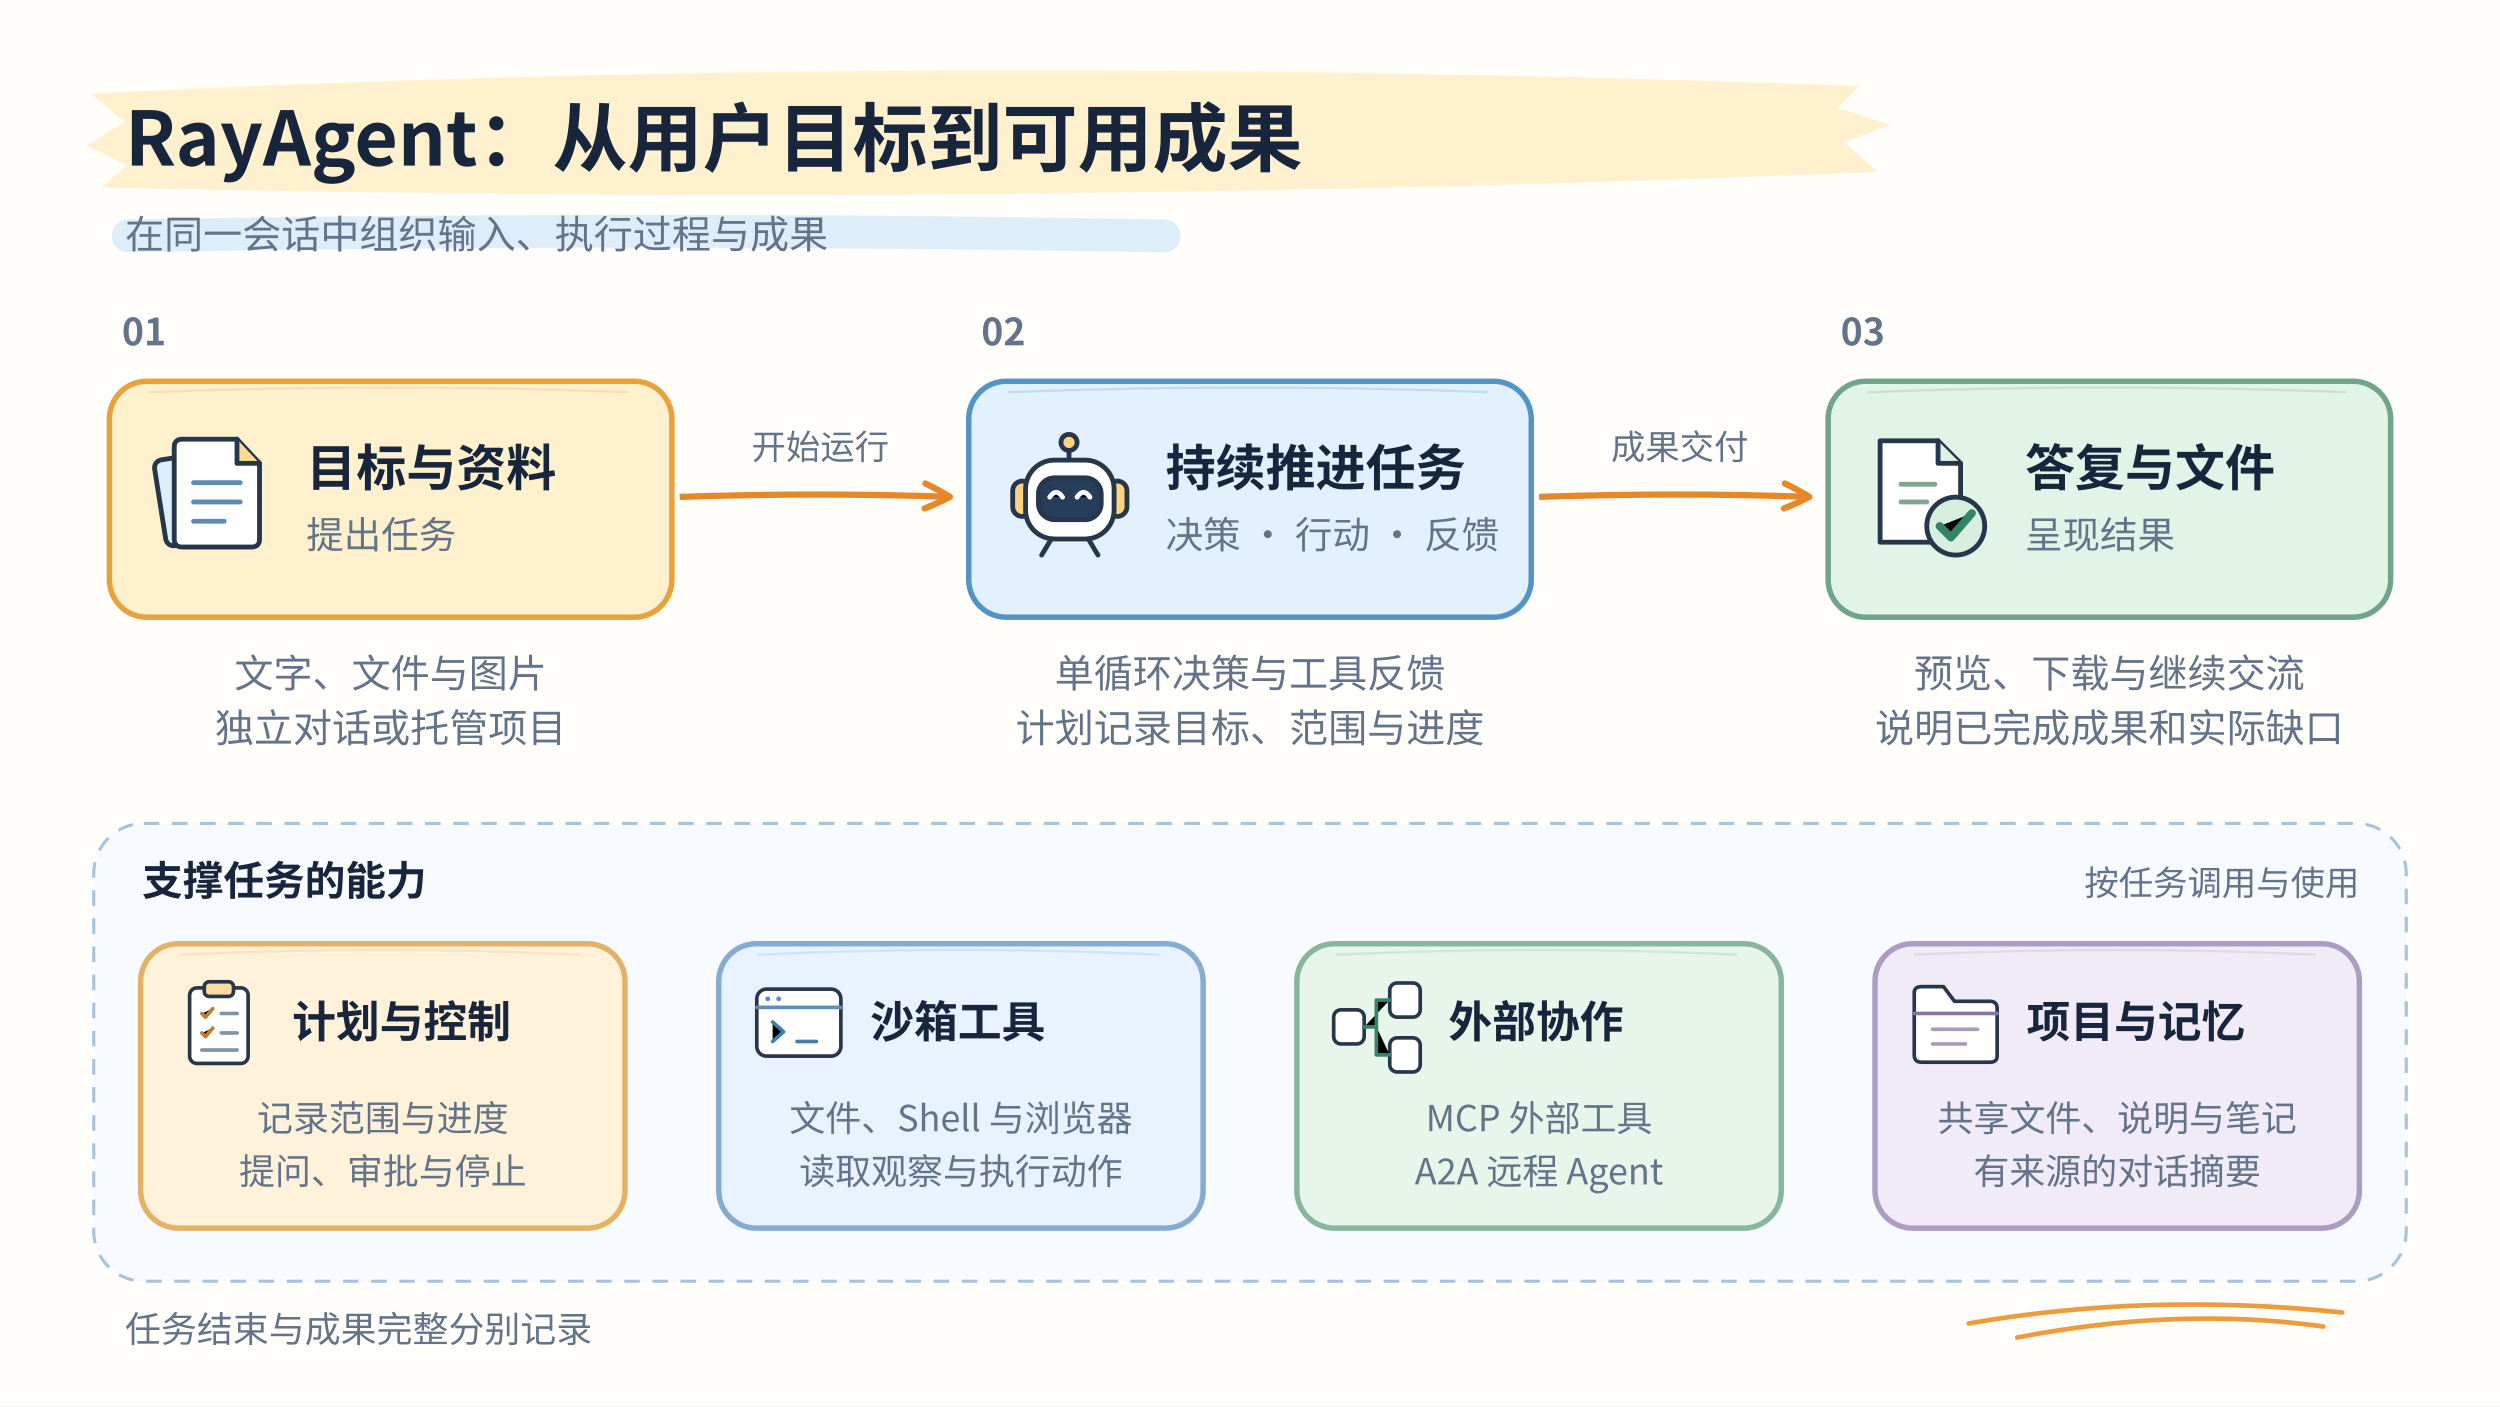
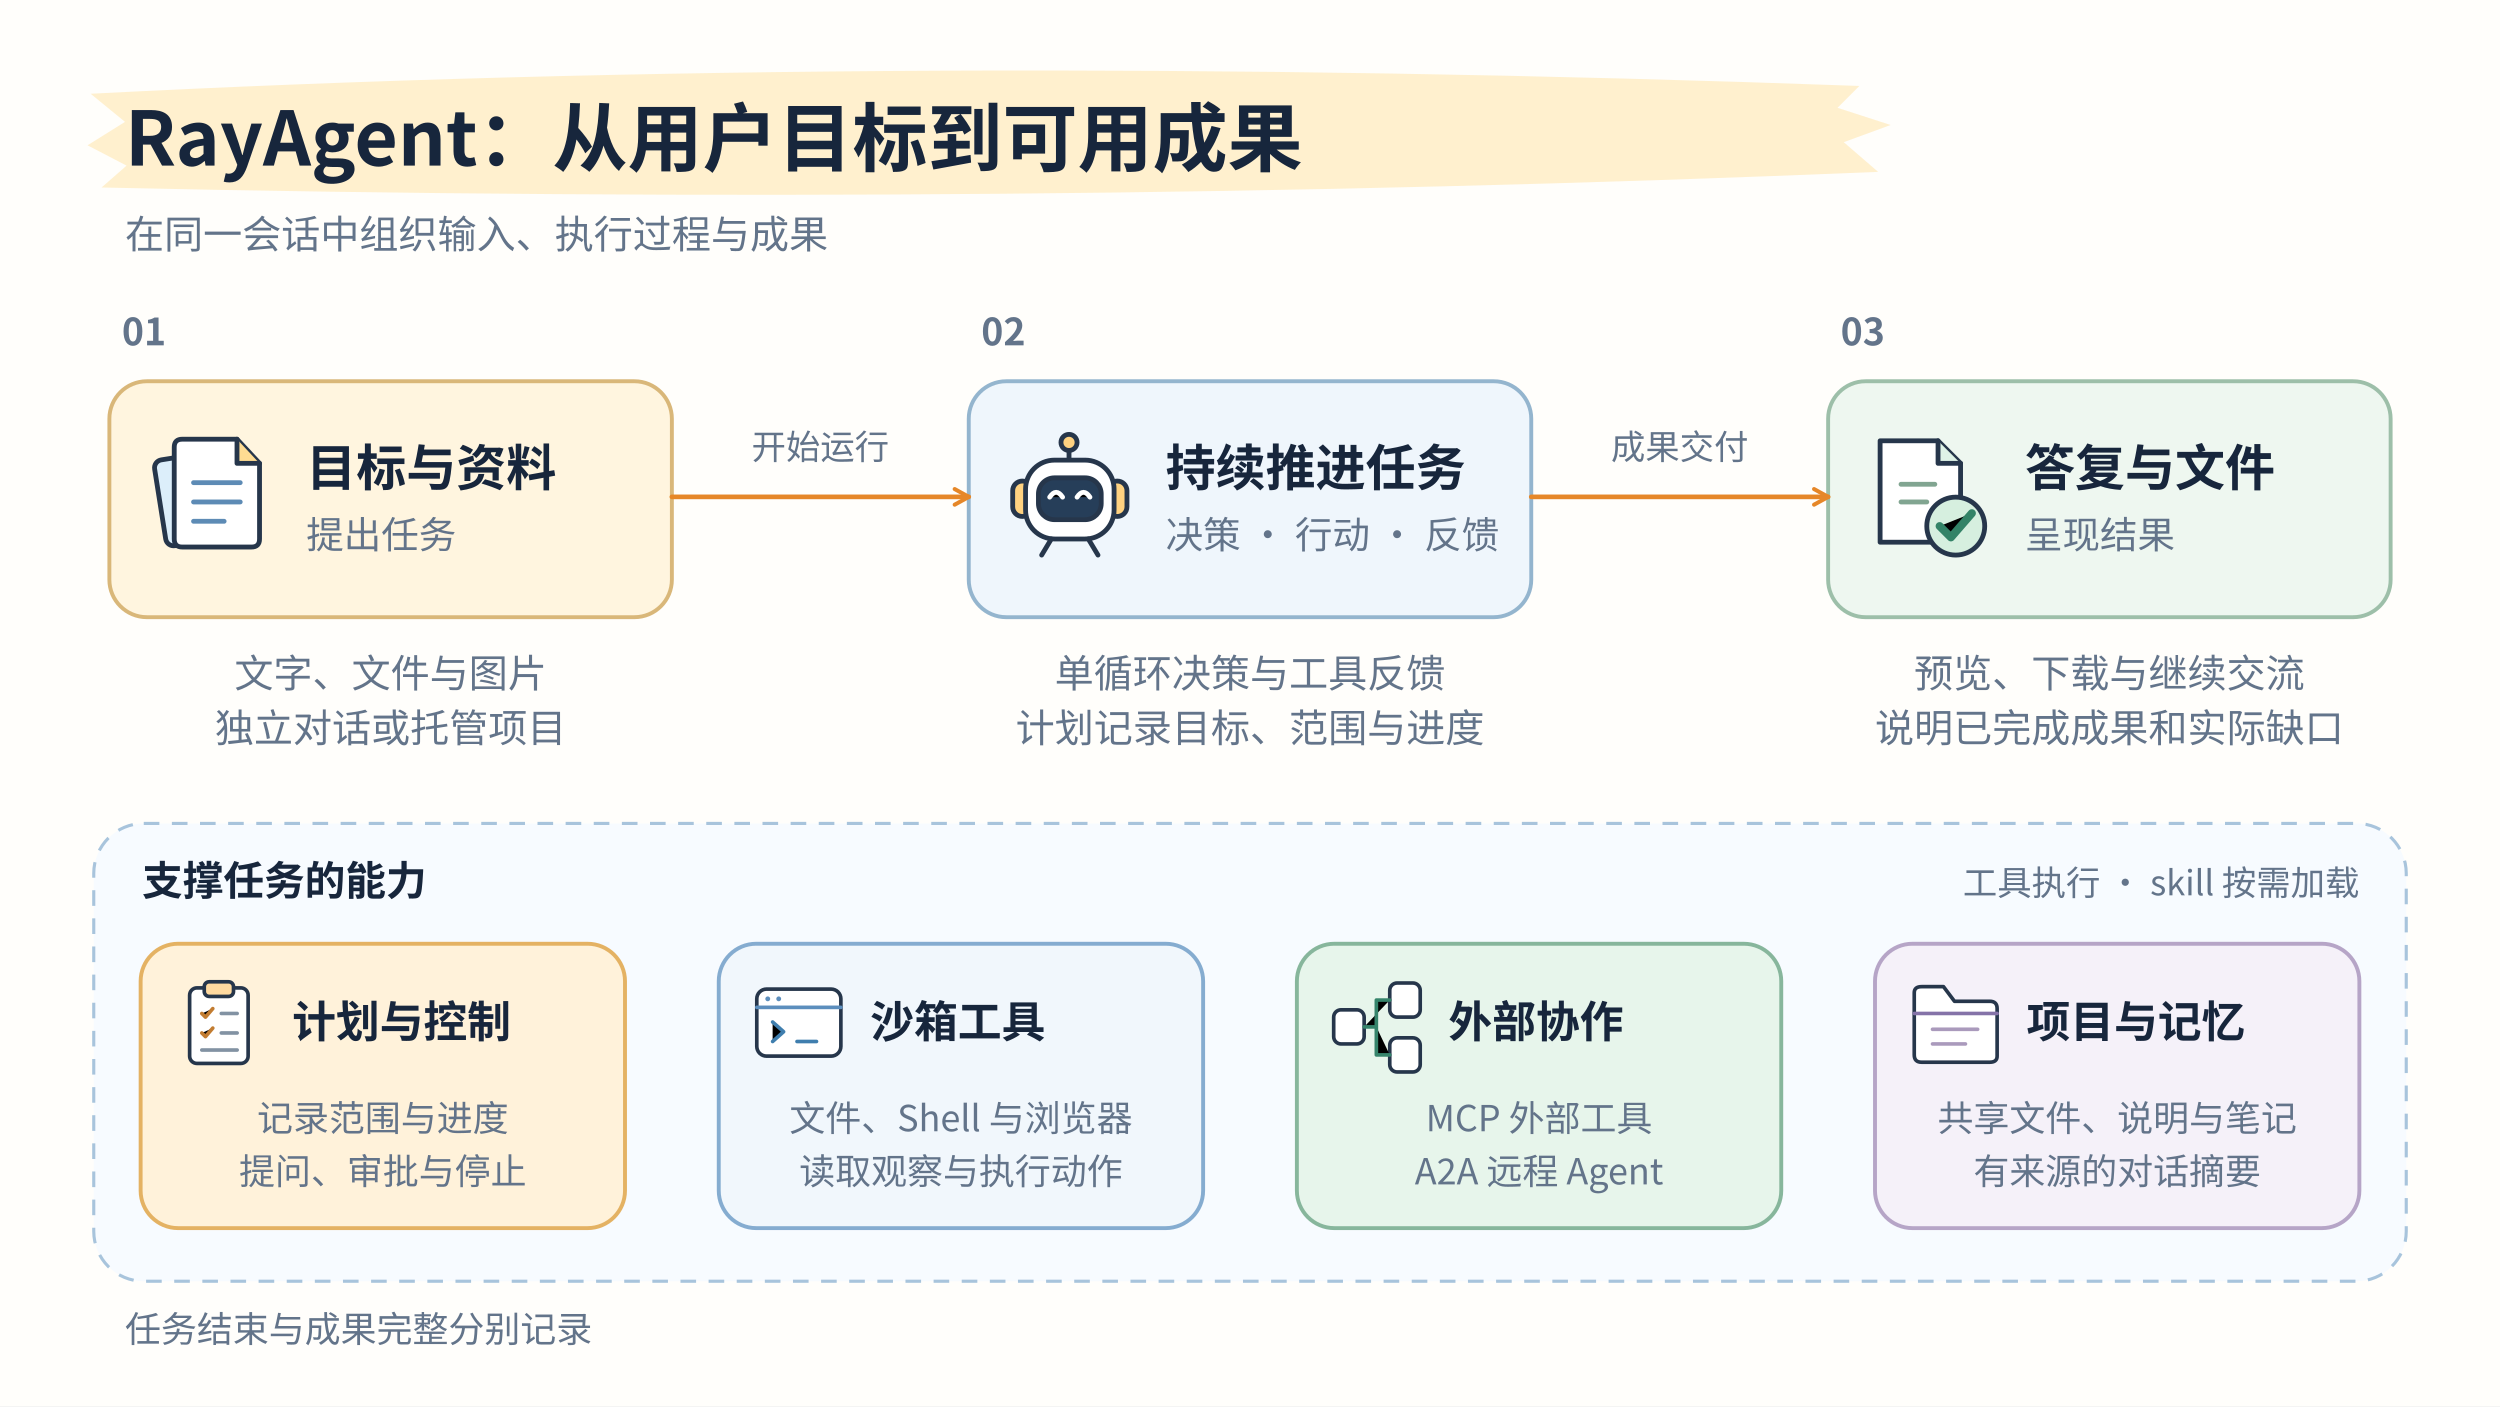
- <svg xmlns="http://www.w3.org/2000/svg" width="1600" height="900" viewBox="0 0 1600 900" role="img" aria-labelledby="title desc">
+ <svg xmlns="http://www.w3.org/2000/svg" width="1600" height="900" viewBox="0 0 1600 900" role="img" aria-labelledby="title desc" data-generator="fireworks-tech-graph" data-quality-profile="showcase">
  <style>text { font-family: 'PingFang SC','Hiragino Sans GB','Noto Sans CJK SC','Noto Sans SC','Source Han Sans SC','Songti SC','Microsoft YaHei','Helvetica Neue',Helvetica,Arial,sans-serif; fill:#17263c; } .sub { fill:#63748a; } </style>
  <defs>
-     <marker id="arrow" markerUnits="userSpaceOnUse" markerWidth="22" markerHeight="22" refX="19" refY="11" orient="auto">
-       <path d="M3 3 Q12 7 19 11 Q12 15 3 19" fill="none" stroke="#e68728" stroke-width="4" stroke-linecap="round" stroke-linejoin="round" />
+     <marker id="arrow" markerUnits="userSpaceOnUse" markerWidth="14" markerHeight="14" refX="12" refY="7" orient="auto">
+       <path d="M3 2L12 7L3 12" fill="none" stroke="#e68728" stroke-width="2.6" stroke-linecap="round" stroke-linejoin="round" />
    </marker>
  </defs>
  <rect width="1600" height="900" fill="#fffefb" />
  <path d="M58 60 Q580 33 1190 55 L1176 69 L1210 80 L1180 91 L1202 110 Q650 133 65 120 L81 106 L56 93 L80 78Z" fill="#fff0ce" />
-   <text x="80" y="106" font-size="48" font-weight="700">RayAgent：从用户目标到可用成果</text>
-   <path d="M82 151 Q410 145 745 151" stroke="#dceefa" stroke-width="21" stroke-linecap="round" />
-   <text x="80" y="159" font-size="25" class="sub">在同一会话中组织输入、执行过程与成果</text>
-   <text x="78" y="221" font-size="24" font-weight="700" text-anchor="start" class="sub">01</text>
-   <rect x="70" y="244" width="360" height="151" rx="24" fill="#fff0ce" stroke="#e9a139" stroke-width="3.5" />
-   <path d="M95 251 Q250.0 245 402 251" fill="none" stroke="#e9a139" stroke-width="1.5" opacity=".23" />
+   <text x="80" y="106" font-size="48" font-weight="700" data-graph-role="label">RayAgent：从用户目标到可用成果</text>
+   <text x="80" y="159" font-size="25" class="sub" data-graph-role="label">在同一会话中组织输入、执行过程与成果</text>
+   <text x="78" y="221" font-size="24" font-weight="700" text-anchor="start" class="sub" data-graph-role="label">01</text>
+   <rect x="70" y="244" width="360" height="151" rx="24" fill="#fff5df" stroke="#d9b779" stroke-width="2.5" data-graph-role="node" id="node-1" />
  <g transform="translate(94 278) scale(1.03)" stroke="#26364b" stroke-width="3" stroke-linecap="round" stroke-linejoin="round">
    <rect x="8" y="13" width="42" height="54" rx="5" fill="#dceefa" transform="rotate(-9 29 40)" />
    <path d="M22 3H56L70 18V65Q70 70 65 70H22Q17 70 17 65V8Q17 3 22 3Z" fill="#fff" />
    <path d="M56 3V18H70" fill="#ffdc92" />
    <path d="M29 30H58M29 42H58M29 54H48" stroke="#5d8bb5" />
  </g>
-   <text x="196" y="311" font-size="32" font-weight="700" text-anchor="start" class="">目标与资料</text>
-   <text x="196" y="351" font-size="24" font-weight="400" text-anchor="start" class="sub">提出任务</text>
-   <text x="250" y="440" font-size="25" font-weight="400" text-anchor="middle" class="sub">文字、文件与图片</text>
-   <text x="250" y="475" font-size="25" font-weight="400" text-anchor="middle" class="sub">独立对话或托管项目</text>
-   <text x="628" y="221" font-size="24" font-weight="700" text-anchor="start" class="sub">02</text>
-   <rect x="620" y="244" width="360" height="151" rx="24" fill="#e3f1ff" stroke="#5394c6" stroke-width="3.5" />
-   <path d="M645 251 Q800.0 245 952 251" fill="none" stroke="#5394c6" stroke-width="1.5" opacity=".23" />
+   <text x="196" y="311" font-size="32" font-weight="700" text-anchor="start" class="" data-graph-role="decoration" data-owner="node-1">目标与资料</text>
+   <text x="196" y="351" font-size="24" font-weight="400" text-anchor="start" class="sub" data-graph-role="decoration" data-owner="node-1">提出任务</text>
+   <text x="250" y="440" font-size="25" font-weight="400" text-anchor="middle" class="sub" data-graph-role="label">文字、文件与图片</text>
+   <text x="250" y="475" font-size="25" font-weight="400" text-anchor="middle" class="sub" data-graph-role="label">独立对话或托管项目</text>
+   <text x="628" y="221" font-size="24" font-weight="700" text-anchor="start" class="sub" data-graph-role="label">02</text>
+   <rect x="620" y="244" width="360" height="151" rx="24" fill="#eff6fc" stroke="#94b5ce" stroke-width="2.5" data-graph-role="node" id="node-2" />
  <g transform="translate(644 278) scale(1.03)" stroke="#26364b" stroke-width="3" stroke-linecap="round" stroke-linejoin="round">
    <path d="M39 16V7" />
    <circle cx="39" cy="5" r="5" fill="#ffd280" />
    <rect x="4" y="29" width="12" height="22" rx="6" fill="#ffd280" />
    <rect x="63" y="29" width="12" height="22" rx="6" fill="#ffd280" />
    <rect x="12" y="16" width="55" height="49" rx="18" fill="#fff" />
    <rect x="20" y="27" width="39" height="26" rx="10" fill="#263e59" />
    <path d="M27 39Q31 33 35 39M44 39Q48 33 52 39" stroke="#fff" />
    <path d="M28 65L22 75M51 65L57 75" />
  </g>
-   <text x="746" y="311" font-size="32" font-weight="700" text-anchor="start" class="">持续推进任务</text>
-   <text x="746" y="351" font-size="24" font-weight="400" text-anchor="start" class="sub">决策 · 行动 · 反馈</text>
-   <text x="800" y="440" font-size="25" font-weight="400" text-anchor="middle" class="sub">单循环决策与工具反馈</text>
-   <text x="800" y="475" font-size="25" font-weight="400" text-anchor="middle" class="sub">计划记录目标、范围与进度</text>
-   <text x="1178" y="221" font-size="24" font-weight="700" text-anchor="start" class="sub">03</text>
-   <rect x="1170" y="244" width="360" height="151" rx="24" fill="#e2f3e7" stroke="#70a58a" stroke-width="3.5" />
-   <path d="M1195 251 Q1350.0 245 1502 251" fill="none" stroke="#70a58a" stroke-width="1.5" opacity=".23" />
+   <text x="746" y="311" font-size="32" font-weight="700" text-anchor="start" class="" data-graph-role="decoration" data-owner="node-2">持续推进任务</text>
+   <text x="746" y="351" font-size="24" font-weight="400" text-anchor="start" class="sub" data-graph-role="decoration" data-owner="node-2">决策 · 行动 · 反馈</text>
+   <text x="800" y="440" font-size="25" font-weight="400" text-anchor="middle" class="sub" data-graph-role="label">单循环决策与工具反馈</text>
+   <text x="800" y="475" font-size="25" font-weight="400" text-anchor="middle" class="sub" data-graph-role="label">计划记录目标、范围与进度</text>
+   <text x="1178" y="221" font-size="24" font-weight="700" text-anchor="start" class="sub" data-graph-role="label">03</text>
+   <rect x="1170" y="244" width="360" height="151" rx="24" fill="#eef7f0" stroke="#9dbfa9" stroke-width="2.5" data-graph-role="node" id="node-3" />
  <g transform="translate(1194 278) scale(1.03)" stroke="#26364b" stroke-width="3" stroke-linecap="round" stroke-linejoin="round">
    <path d="M9 4H45L59 18V67H9Z" fill="#fff" />
    <path d="M45 4V18H59" fill="#def2e6" />
    <path d="M22 31H43M22 42H38" stroke="#81a591" />
    <circle cx="56" cy="57" r="18" fill="#d6efdf" />
    <path d="M46 57L53 64L66 49" stroke="#338367" stroke-width="5" />
  </g>
-   <text x="1296" y="311" font-size="32" font-weight="700" text-anchor="start" class="">答复与文件</text>
-   <text x="1296" y="351" font-size="24" font-weight="400" text-anchor="start" class="sub">呈现结果</text>
-   <text x="1350" y="440" font-size="25" font-weight="400" text-anchor="middle" class="sub">预览、下载与继续交流</text>
-   <text x="1350" y="475" font-size="25" font-weight="400" text-anchor="middle" class="sub">说明已完成成果和实际缺口</text>
-   <path d="M435 318 Q525.0 315 608 318" stroke="#e68728" stroke-width="4" fill="none" marker-end="url(#arrow)" />
-   <text x="525.0" y="294" font-size="22" font-weight="400" text-anchor="middle" class="sub">开始运行</text>
-   <path d="M985 318 Q1075.0 315 1158 318" stroke="#e68728" stroke-width="4" fill="none" marker-end="url(#arrow)" />
-   <text x="1075.0" y="294" font-size="22" font-weight="400" text-anchor="middle" class="sub">成果交付</text>
+   <text x="1296" y="311" font-size="32" font-weight="700" text-anchor="start" class="" data-graph-role="decoration" data-owner="node-3">答复与文件</text>
+   <text x="1296" y="351" font-size="24" font-weight="400" text-anchor="start" class="sub" data-graph-role="decoration" data-owner="node-3">呈现结果</text>
+   <text x="1350" y="440" font-size="25" font-weight="400" text-anchor="middle" class="sub" data-graph-role="label">预览、下载与继续交流</text>
+   <text x="1350" y="475" font-size="25" font-weight="400" text-anchor="middle" class="sub" data-graph-role="label">说明已完成成果和实际缺口</text>
+   <path d="M430 318H620" stroke="#e68728" stroke-width="3" fill="none" marker-end="url(#arrow)" stroke-linecap="round" stroke-linejoin="round" data-graph-role="edge" id="start-run" data-source="node-1" data-target="node-2" />
+   <text x="525.0" y="294" font-size="22" font-weight="400" text-anchor="middle" class="sub" data-graph-role="label">开始运行</text>
+   <path d="M980 318H1170" stroke="#e68728" stroke-width="3" fill="none" marker-end="url(#arrow)" stroke-linecap="round" stroke-linejoin="round" data-graph-role="edge" id="deliver" data-source="node-2" data-target="node-3" />
+   <text x="1075.0" y="294" font-size="22" font-weight="400" text-anchor="middle" class="sub" data-graph-role="label">成果交付</text>
  <rect x="60" y="527" width="1480" height="293" rx="32" fill="#f7fbff" stroke="#a8c4dc" stroke-width="2" stroke-dasharray="10 8" />
-   <text x="91" y="573" font-size="26" font-weight="700" text-anchor="start" class="">支撑任务的能力</text>
-   <text x="1510" y="573" font-size="22" font-weight="400" text-anchor="end" class="sub">按任务调用与使用</text>
-   <rect x="90" y="604" width="310" height="182" rx="24" fill="#fff2da" stroke="#e4b263" stroke-width="3.5" />
-   <path d="M115 611 Q245.0 605 372 611" fill="none" stroke="#e4b263" stroke-width="1.5" opacity=".23" />
+   <text x="91" y="573" font-size="26" font-weight="700" text-anchor="start" class="" data-graph-role="label">支撑任务的能力</text>
+   <text x="1510" y="573" font-size="22" font-weight="400" text-anchor="end" class="sub" data-graph-role="label">工具执行 · skill 按需加载</text>
+   <rect x="90" y="604" width="310" height="182" rx="24" fill="#fff2da" stroke="#e4b263" stroke-width="2.5" data-graph-role="node" id="node-4" />
  <g transform="translate(112 626) scale(0.78)" stroke="#26364b" stroke-width="3" stroke-linecap="round" stroke-linejoin="round">
    <rect x="12" y="8" width="48" height="62" rx="6" fill="#fff" />
    <rect x="24" y="3" width="24" height="12" rx="4" fill="#ffdaa0" />
    <path d="M22 29L25 32L31 25M22 45L25 48L31 41" stroke="#c27c31" />
    <path d="M38 29H51M38 45H51M22 59H51" stroke="#8292a3" />
  </g>
-   <text x="187" y="664" font-size="28" font-weight="700" text-anchor="start" class="">计划与控制</text>
-   <text x="245" y="724" font-size="23" font-weight="400" text-anchor="middle" class="sub">记录范围与进度</text>
-   <text x="245" y="758" font-size="23" font-weight="400" text-anchor="middle" class="sub">提问、审批与停止</text>
-   <rect x="460" y="604" width="310" height="182" rx="24" fill="#e9f3ff" stroke="#85acd0" stroke-width="3.5" />
-   <path d="M485 611 Q615.0 605 742 611" fill="none" stroke="#85acd0" stroke-width="1.5" opacity=".23" />
+   <text x="187" y="664" font-size="28" font-weight="700" text-anchor="start" class="" data-graph-role="decoration" data-owner="node-4">计划与控制</text>
+   <text x="245" y="724" font-size="23" font-weight="400" text-anchor="middle" class="sub" data-graph-role="decoration" data-owner="node-4">记录范围与进度</text>
+   <text x="245" y="758" font-size="23" font-weight="400" text-anchor="middle" class="sub" data-graph-role="decoration" data-owner="node-4">提问、审批与停止</text>
+   <rect x="460" y="604" width="310" height="182" rx="24" fill="#f1f7fc" stroke="#85acd0" stroke-width="2.5" data-graph-role="node" id="node-5" />
  <g transform="translate(482 626) scale(0.78)" stroke="#26364b" stroke-width="3" stroke-linecap="round" stroke-linejoin="round">
    <rect x="3" y="9" width="69" height="55" rx="8" fill="#fff" />
    <path d="M3 24H72" stroke="#5c8ebd" />
    <circle cx="12" cy="17" r="2" fill="#5c8ebd" stroke="none" />
    <circle cx="21" cy="17" r="2" fill="#5c8ebd" stroke="none" />
    <path d="M16 36L25 44L16 52M36 52H52" stroke="#3f7eae" />
  </g>
-   <text x="557" y="664" font-size="28" font-weight="700" text-anchor="start" class="">沙箱工具</text>
-   <text x="615" y="724" font-size="23" font-weight="400" text-anchor="middle" class="sub">文件、Shell 与浏览器</text>
-   <text x="615" y="758" font-size="23" font-weight="400" text-anchor="middle" class="sub">读取观察与执行动作</text>
-   <rect x="830" y="604" width="310" height="182" rx="24" fill="#e7f5eb" stroke="#87b69c" stroke-width="3.5" />
-   <path d="M855 611 Q985.0 605 1112 611" fill="none" stroke="#87b69c" stroke-width="1.5" opacity=".23" />
+   <text x="557" y="664" font-size="28" font-weight="700" text-anchor="start" class="" data-graph-role="decoration" data-owner="node-5">沙箱工具</text>
+   <text x="615" y="724" font-size="23" font-weight="400" text-anchor="middle" class="sub" data-graph-role="decoration" data-owner="node-5">文件、Shell 与浏览器</text>
+   <text x="615" y="758" font-size="23" font-weight="400" text-anchor="middle" class="sub" data-graph-role="decoration" data-owner="node-5">读取观察与执行动作</text>
+   <rect x="830" y="604" width="310" height="182" rx="24" fill="#e7f5eb" stroke="#87b69c" stroke-width="2.5" data-graph-role="node" id="node-6" />
  <g transform="translate(852 626) scale(0.78)" stroke="#26364b" stroke-width="3" stroke-linecap="round" stroke-linejoin="round">
    <rect x="2" y="26" width="25" height="28" rx="6" fill="#fff" />
    <rect x="48" y="4" width="25" height="28" rx="6" fill="#fff" />
    <rect x="48" y="49" width="25" height="28" rx="6" fill="#fff" />
    <path d="M27 40H37V18H48M37 40V63H48" stroke="#36846b" />
  </g>
-   <text x="927" y="664" font-size="28" font-weight="700" text-anchor="start" class="">外部协作</text>
-   <text x="985" y="724" font-size="23" font-weight="400" text-anchor="middle" class="sub">MCP 外部工具</text>
-   <text x="985" y="758" font-size="23" font-weight="400" text-anchor="middle" class="sub">A2A 远程 Agent</text>
-   <rect x="1200" y="604" width="310" height="182" rx="24" fill="#f0ebf7" stroke="#ad9cc2" stroke-width="3.5" />
-   <path d="M1225 611 Q1355.0 605 1482 611" fill="none" stroke="#ad9cc2" stroke-width="1.5" opacity=".23" />
+   <text x="927" y="664" font-size="28" font-weight="700" text-anchor="start" class="" data-graph-role="decoration" data-owner="node-6">外部协作</text>
+   <text x="985" y="724" font-size="23" font-weight="400" text-anchor="middle" class="sub" data-graph-role="decoration" data-owner="node-6">MCP 外部工具</text>
+   <text x="985" y="758" font-size="23" font-weight="400" text-anchor="middle" class="sub" data-graph-role="decoration" data-owner="node-6">A2A 远程 Agent</text>
+   <rect x="1200" y="604" width="310" height="182" rx="24" fill="#f5f1f9" stroke="#b6a5c7" stroke-width="2.5" data-graph-role="node" id="node-7" />
  <g transform="translate(1222 626) scale(0.78)" stroke="#26364b" stroke-width="3" stroke-linecap="round" stroke-linejoin="round">
    <path d="M4 20V12Q4 7 10 7H28L37 19H66Q72 19 72 25V64Q72 69 66 69H10Q4 69 4 63Z" fill="#fff" />
    <path d="M4 29H72" stroke="#8573a8" />
    <path d="M19 42H56M19 54H46" stroke="#aa9abc" />
  </g>
-   <text x="1297" y="664" font-size="28" font-weight="700" text-anchor="start" class="">项目与记忆</text>
-   <text x="1355" y="724" font-size="23" font-weight="400" text-anchor="middle" class="sub">共享文件、说明与笔记</text>
-   <text x="1355" y="758" font-size="23" font-weight="400" text-anchor="middle" class="sub">有来源的对话摘要</text>
-   <path d="M1260 847Q1375 827 1499 840M1291 856Q1395 836 1487 849" stroke="#ee9b3b" stroke-width="3" fill="none" stroke-linecap="round" />
-   <text x="80" y="859" font-size="23" font-weight="400" text-anchor="start" class="sub">任务结束与成果完整分别记录</text>
+   <text x="1297" y="664" font-size="28" font-weight="700" text-anchor="start" class="" data-graph-role="decoration" data-owner="node-7">项目与记忆</text>
+   <text x="1355" y="724" font-size="23" font-weight="400" text-anchor="middle" class="sub" data-graph-role="decoration" data-owner="node-7">共享文件、说明与笔记</text>
+   <text x="1355" y="758" font-size="23" font-weight="400" text-anchor="middle" class="sub" data-graph-role="decoration" data-owner="node-7">有来源的对话摘要</text>
+   <text x="80" y="859" font-size="23" font-weight="400" text-anchor="start" class="sub" data-graph-role="label">任务结束与成果完整分别记录</text>
</svg>
